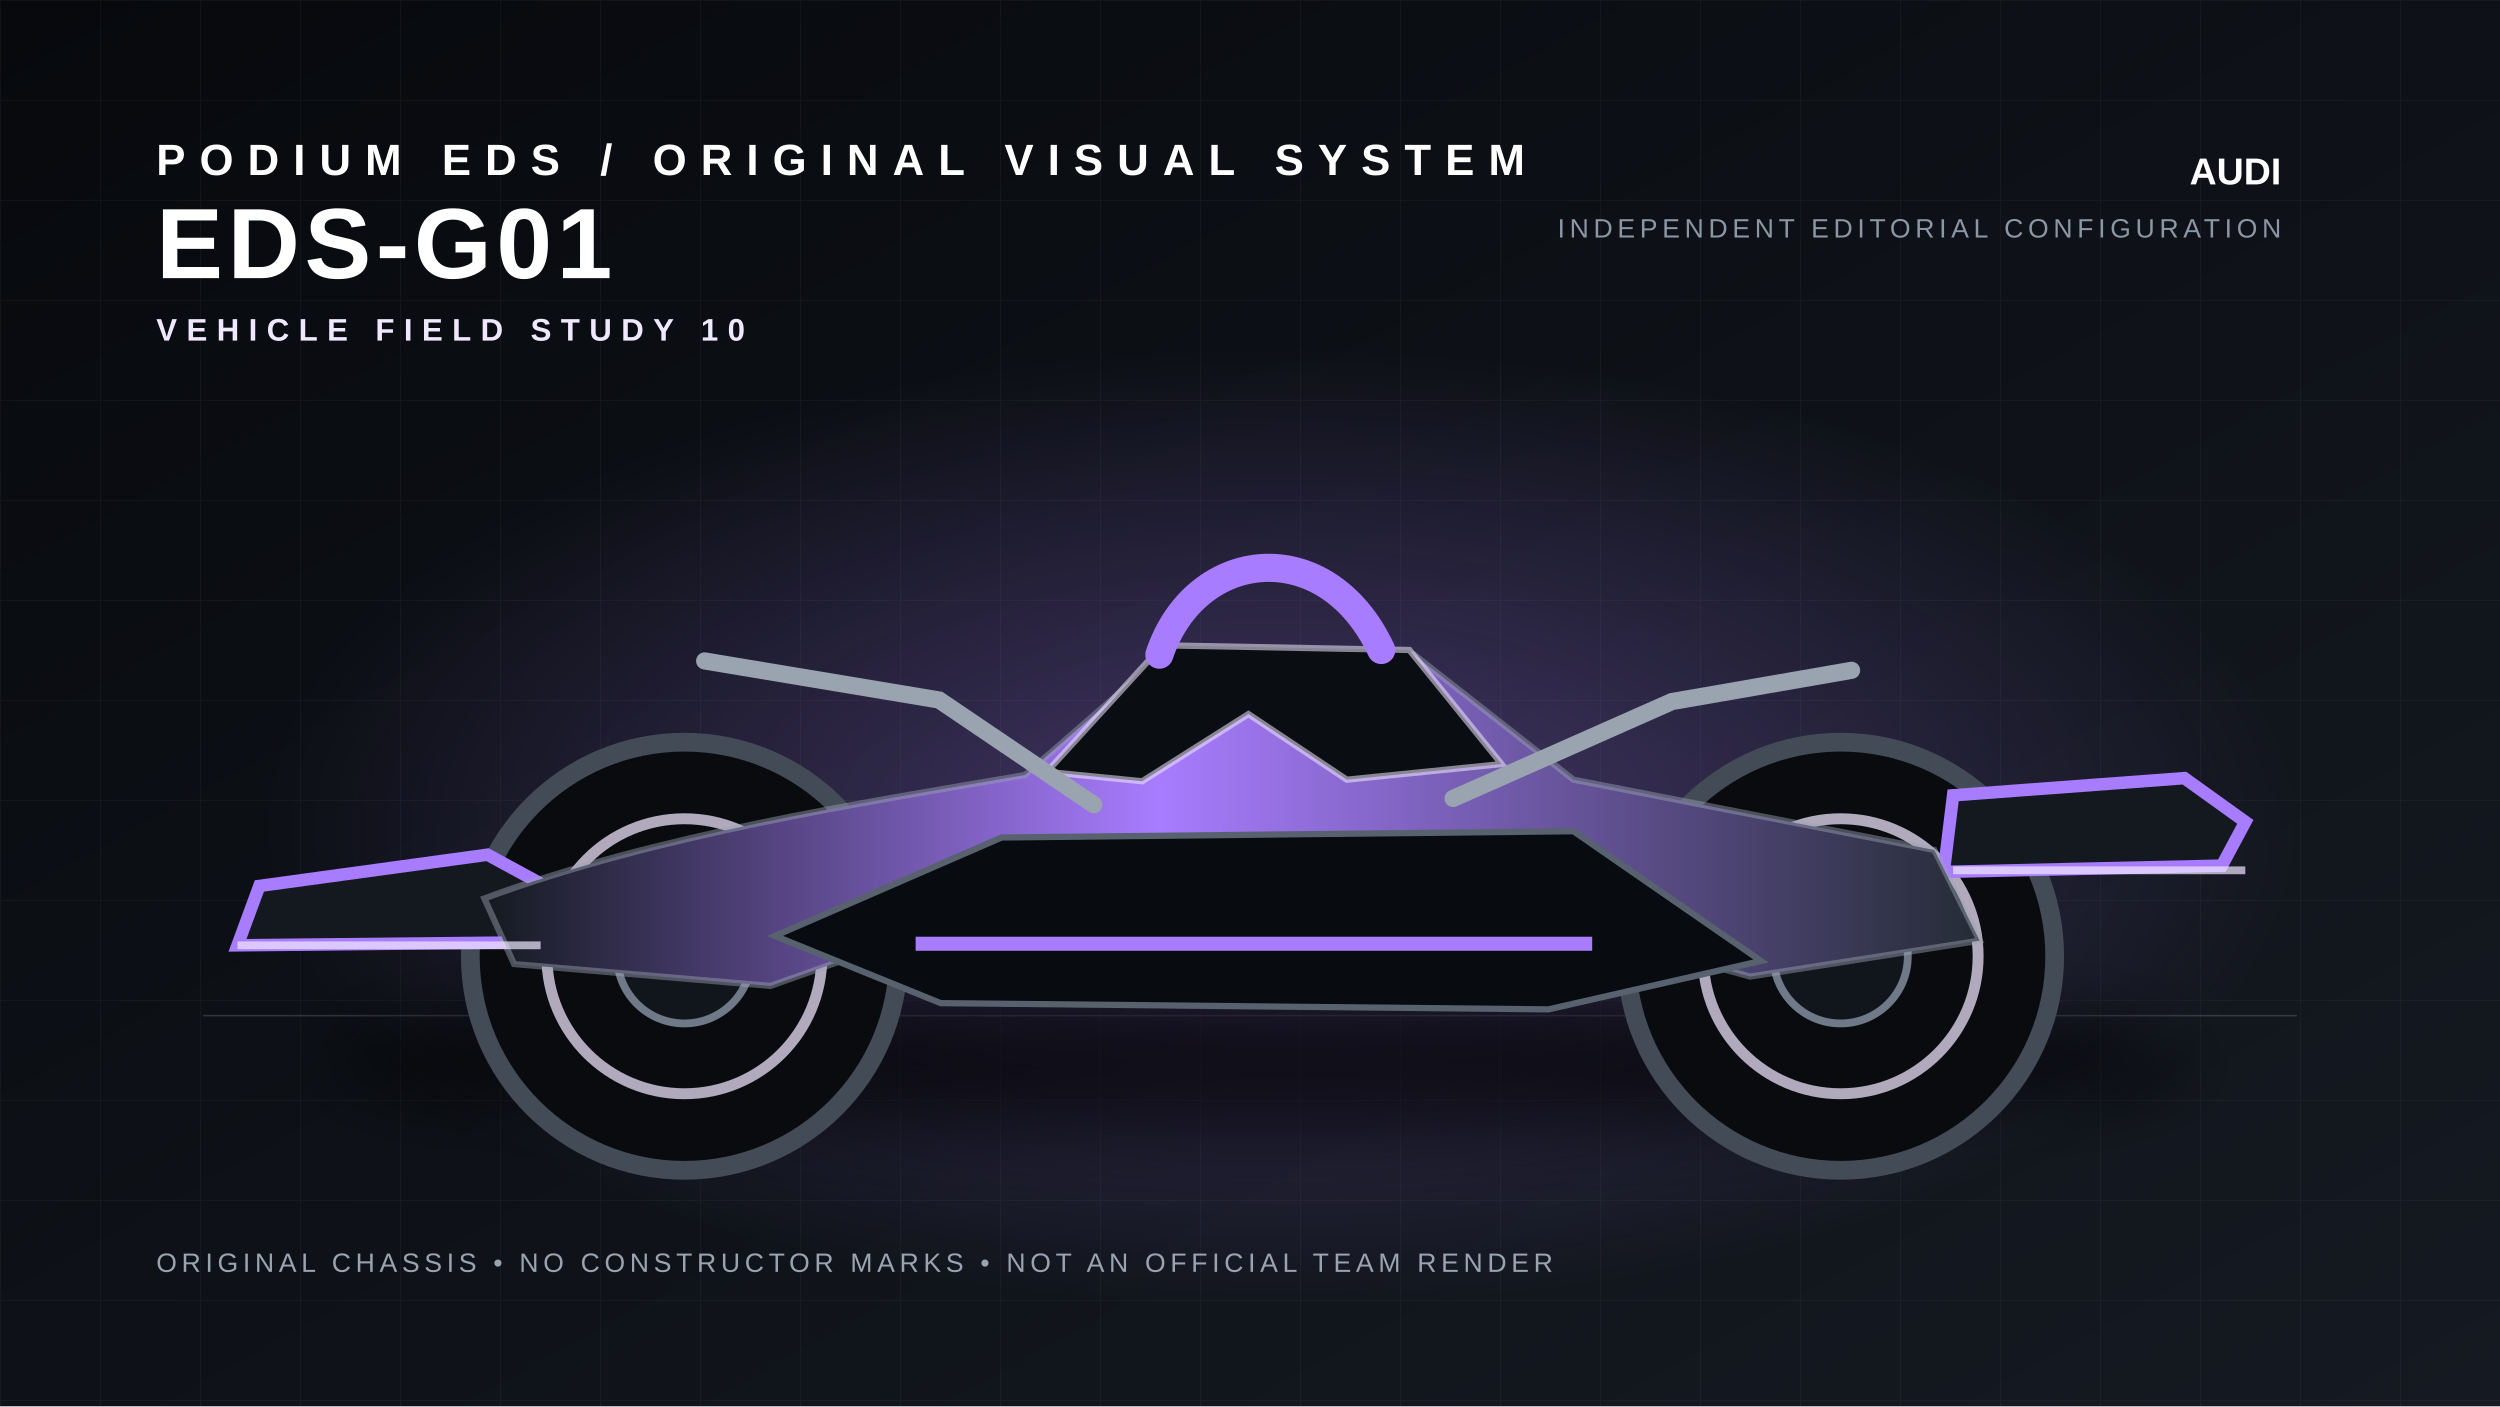
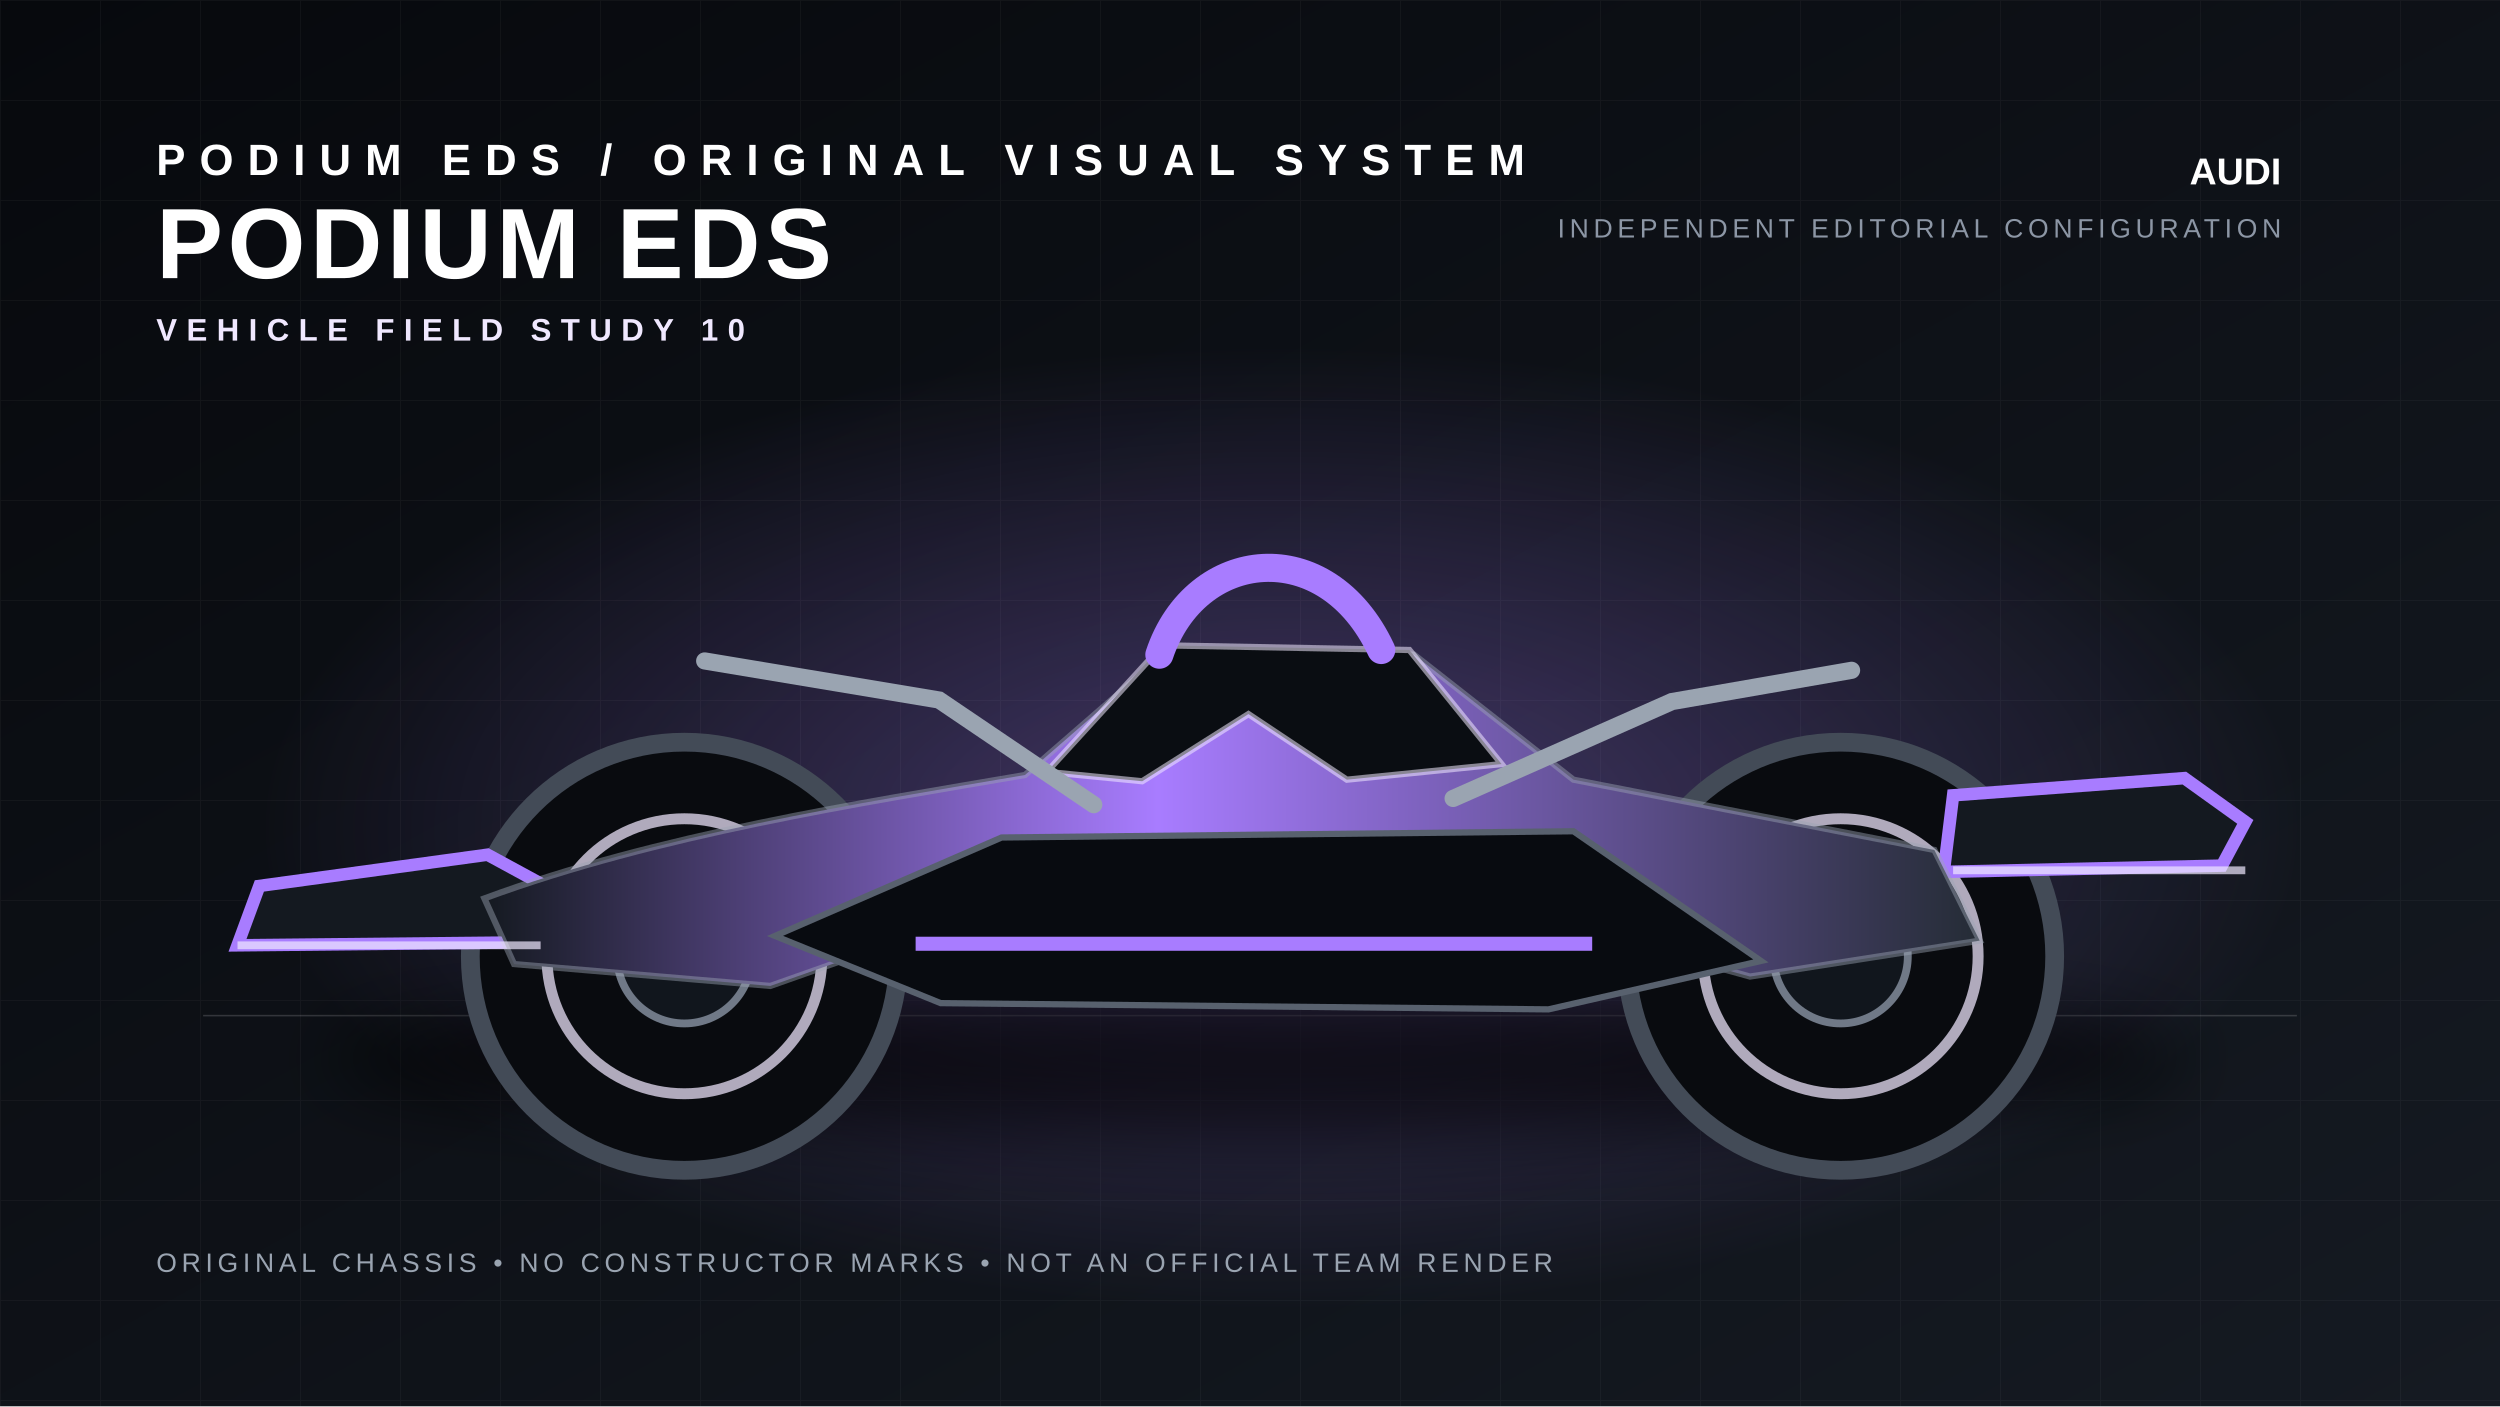
<svg xmlns="http://www.w3.org/2000/svg" viewBox="0 0 1600 900" role="img" aria-labelledby="title desc">
  <defs>
    <linearGradient id="bg" x1="0" y1="0" x2="1" y2="1">
      <stop stop-color="#07090d" />
      <stop offset="1" stop-color="#151a22" />
    </linearGradient>
    <linearGradient id="body" x1="0" y1="0" x2="1" y2="0">
      <stop stop-color="#151a21" />
      <stop offset=".45" stop-color="#a87cff" />
      <stop offset="1" stop-color="#252c36" />
    </linearGradient>
    <radialGradient id="glow">
      <stop stop-color="#a87cff" stop-opacity=".35" />
      <stop offset="1" stop-color="#a87cff" stop-opacity="0" />
    </radialGradient>
    <filter id="shadow" x="-20%" y="-50%" width="140%" height="200%">
      <feGaussianBlur stdDeviation="22" />
    </filter>
    <pattern id="grid" width="64" height="64" patternUnits="userSpaceOnUse">
      <path d="M64 0H0V64" fill="none" stroke="#ffffff" stroke-opacity=".045" />
    </pattern>
  </defs>
  <rect width="1600" height="900" fill="url(#bg)" />
  <rect width="1600" height="900" fill="url(#grid)" />
  <ellipse cx="820" cy="530" rx="650" ry="310" fill="url(#glow)" />
  <path d="M130 650H1470" stroke="#ffffff" stroke-opacity=".16" />
  <ellipse cx="805" cy="677" rx="595" ry="48" fill="#000" opacity=".62" filter="url(#shadow)" />
  <g transform="translate(0 24)">
    <g fill="#090b0f" stroke="#434b57" stroke-width="12">
      <circle cx="438" cy="588" r="137" />
      <circle cx="1178" cy="588" r="137" />
    </g>
    <g fill="none" stroke="#f0e8ff" stroke-opacity=".72" stroke-width="7">
      <circle cx="438" cy="588" r="88" />
      <circle cx="1178" cy="588" r="88" />
    </g>
    <g fill="#11161d" stroke="#707987" stroke-width="5">
      <circle cx="438" cy="588" r="43" />
      <circle cx="1178" cy="588" r="43" />
    </g>
    <path d="M166 543L312 523 358 548 347 579 152 581Z" fill="#141920" stroke="#a87cff" stroke-width="8" />
    <path d="M1250 485L1398 474 1437 502 1422 530 1244 534Z" fill="#141920" stroke="#a87cff" stroke-width="8" />
    <path d="M310 551C421 510 551 490 656 472L748 392 905 395 1007 475 1238 520 1267 578 1120 601 1008 570 592 572 493 607 329 593Z" fill="url(#body)" stroke="#9da6b4" stroke-opacity=".45" stroke-width="4" />
    <path d="M670 470L744 389 902 392 961 465 862 475 799 433 731 476Z" fill="#0a0d12" stroke="#f0e8ff" stroke-opacity=".55" stroke-width="4" />
    <path d="M742 395C765 326 849 317 884 392" fill="none" stroke="#a87cff" stroke-width="18" stroke-linecap="round" />
    <path d="M496 575L641 512 1007 508 1127 591 991 622 602 618Z" fill="#080b10" stroke="#58616e" stroke-width="4" />
    <path d="M586 580L1019 580" stroke="#a87cff" stroke-width="9" />
    <path d="M700 491L601 424 451 399" fill="none" stroke="#9aa4b1" stroke-width="11" stroke-linecap="round" />
    <path d="M930 487L1070 425 1185 405" fill="none" stroke="#9aa4b1" stroke-width="11" stroke-linecap="round" />
    <path d="M152 581H346M1250 533H1437" stroke="#f0e8ff" stroke-width="5" opacity=".7" />
  </g>
  <g font-family="Arial, Helvetica, sans-serif" fill="#fff">
    <text x="100" y="112" font-size="28" font-weight="700" letter-spacing="9">PODIUM EDS / ORIGINAL VISUAL SYSTEM</text>
-     <text x="100" y="178" font-size="64" font-weight="800" letter-spacing="3">EDS-G01</text>
+     <text x="100" y="178" font-size="64" font-weight="800" letter-spacing="3">PODIUM EDS</text>
    <text x="100" y="218" fill="#f0e8ff" font-size="20" font-weight="700" letter-spacing="6">VEHICLE FIELD STUDY 10</text>
    <text x="1460" y="118" text-anchor="end" font-size="24" font-weight="700">AUDI</text>
    <text x="1460" y="152" text-anchor="end" fill="#8c96a5" font-size="17" letter-spacing="3">INDEPENDENT EDITORIAL CONFIGURATION</text>
    <text x="100" y="814" fill="#9aa4b1" font-size="17" letter-spacing="3">ORIGINAL CHASSIS • NO CONSTRUCTOR MARKS • NOT AN OFFICIAL TEAM RENDER</text>
  </g>
</svg>
